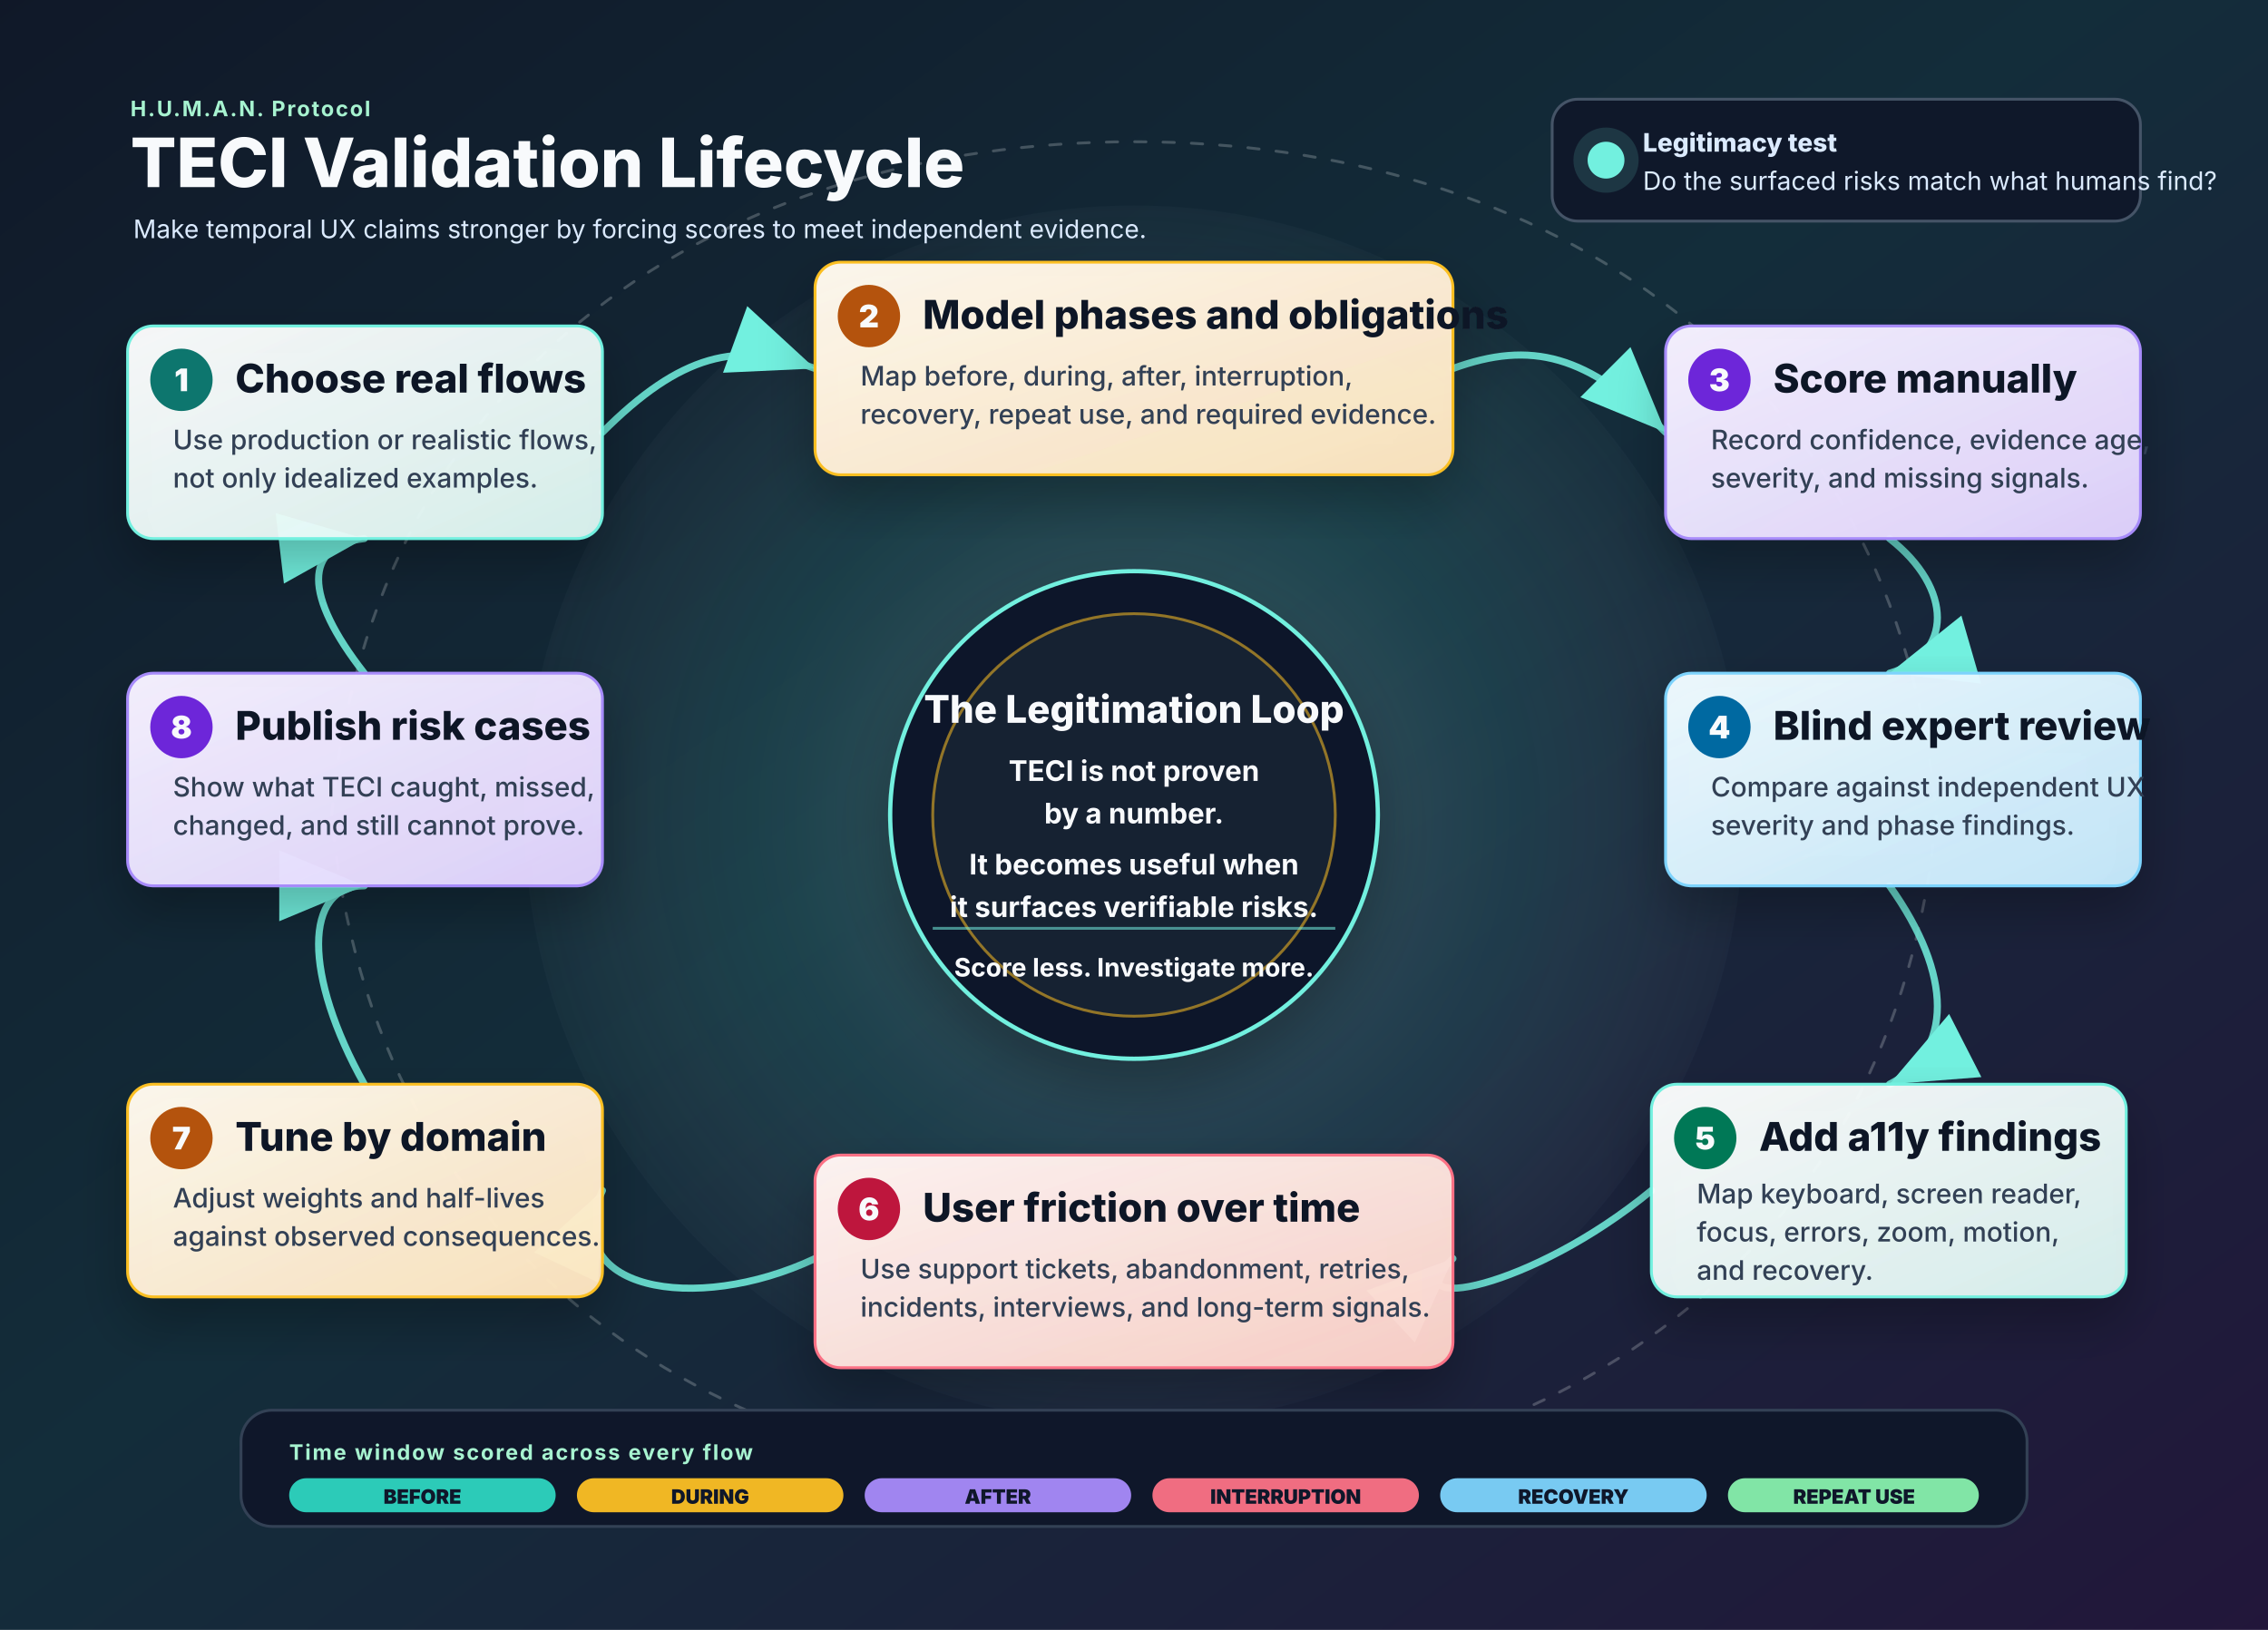
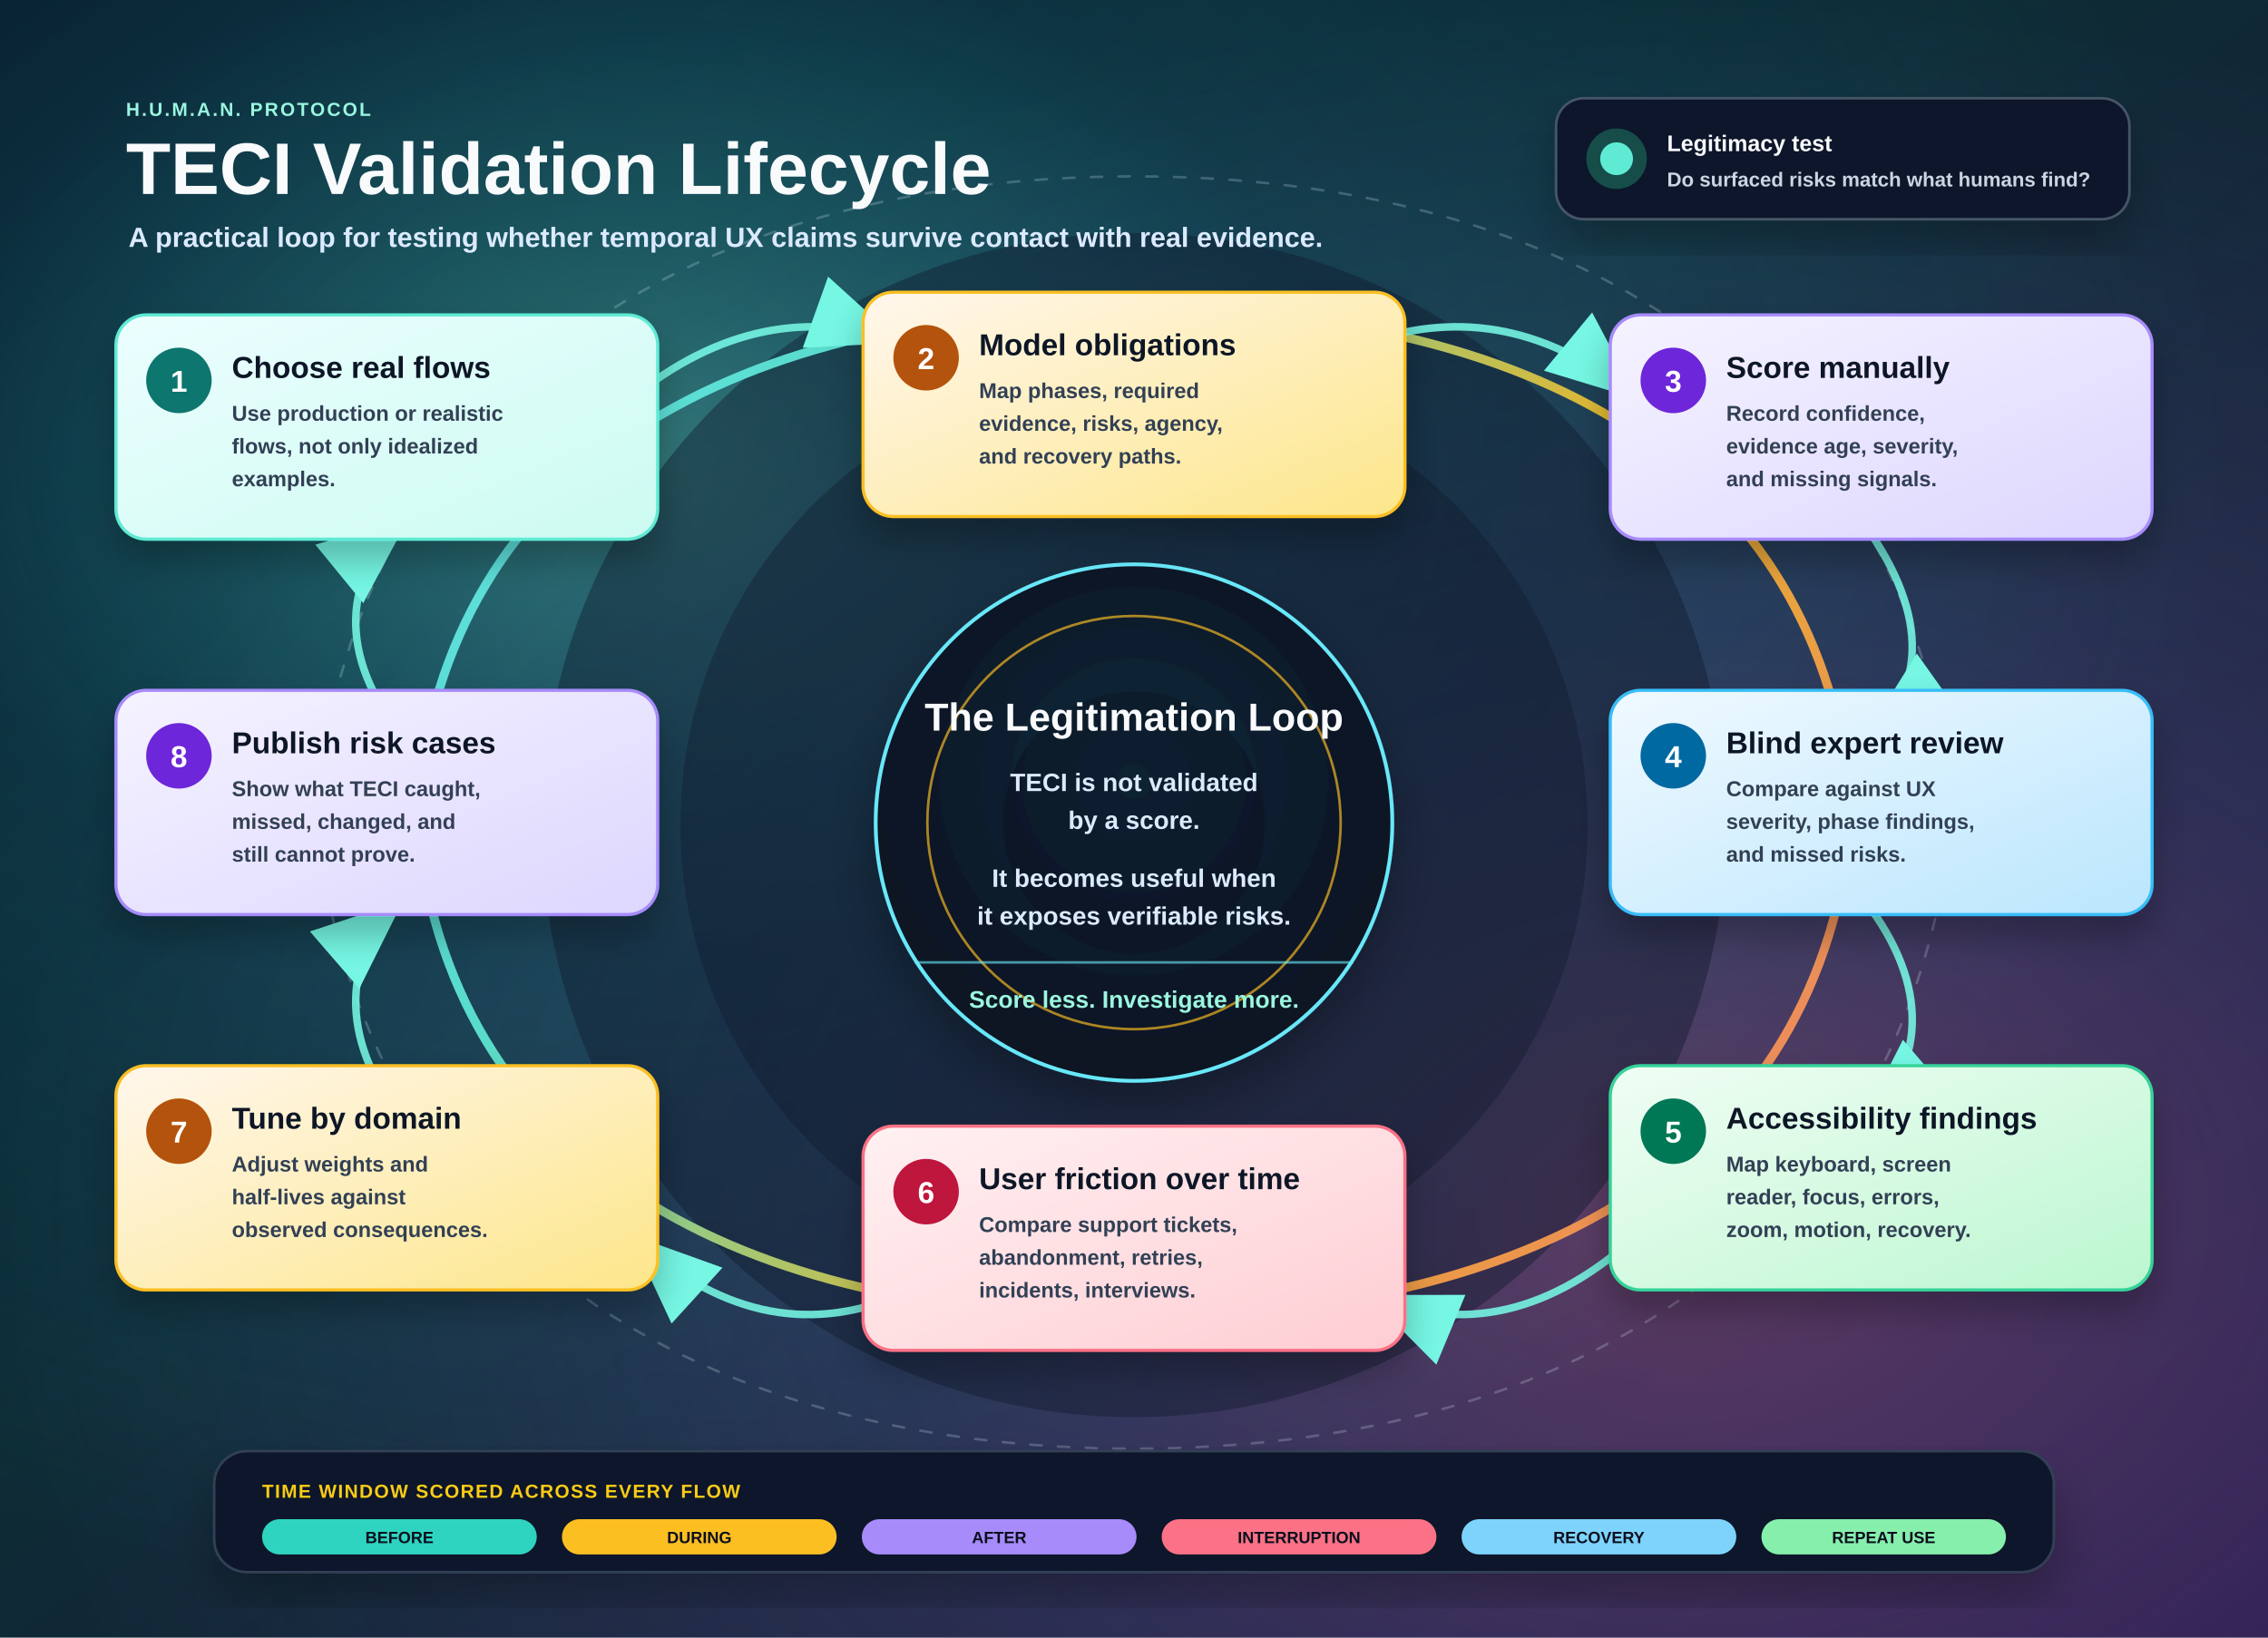
- <svg xmlns="http://www.w3.org/2000/svg" width="1600" height="1150" viewBox="0 0 1600 1150" role="img" aria-labelledby="title desc">
+ <svg xmlns="http://www.w3.org/2000/svg" width="1800" height="1300" viewBox="0 0 1800 1300" role="img" aria-labelledby="title desc">
  <defs>
    <linearGradient id="bg" x1="0" y1="0" x2="1" y2="1">
-       <stop offset="0%" stop-color="#101828" />
-       <stop offset="46%" stop-color="#132d3a" />
-       <stop offset="100%" stop-color="#22163a" />
-     </linearGradient>
-     <radialGradient id="centerGlow" cx="50%" cy="50%" r="55%">
-       <stop offset="0%" stop-color="#f8fafc" stop-opacity="0.24" />
-       <stop offset="58%" stop-color="#58d5c9" stop-opacity="0.12" />
-       <stop offset="100%" stop-color="#f8fafc" stop-opacity="0" />
+       <stop offset="0%" stop-color="#07111f" />
+       <stop offset="44%" stop-color="#0d2b35" />
+       <stop offset="100%" stop-color="#23143c" />
+     </linearGradient>
+     <radialGradient id="auroraA" cx="28%" cy="28%" r="70%">
+       <stop offset="0%" stop-color="#5eead4" stop-opacity="0.42" />
+       <stop offset="45%" stop-color="#22d3ee" stop-opacity="0.12" />
+       <stop offset="100%" stop-color="#22d3ee" stop-opacity="0" />
    </radialGradient>
-     <linearGradient id="cardA" x1="0" y1="0" x2="1" y2="1">
-       <stop offset="0%" stop-color="#ffffff" stop-opacity="0.96" />
-       <stop offset="100%" stop-color="#dff8f4" stop-opacity="0.94" />
-     </linearGradient>
-     <linearGradient id="cardB" x1="0" y1="0" x2="1" y2="1">
-       <stop offset="0%" stop-color="#fffaf0" stop-opacity="0.98" />
-       <stop offset="100%" stop-color="#ffe6bf" stop-opacity="0.96" />
-     </linearGradient>
-     <linearGradient id="cardC" x1="0" y1="0" x2="1" y2="1">
-       <stop offset="0%" stop-color="#f7f2ff" stop-opacity="0.98" />
-       <stop offset="100%" stop-color="#e1d4ff" stop-opacity="0.96" />
-     </linearGradient>
-     <linearGradient id="cardD" x1="0" y1="0" x2="1" y2="1">
-       <stop offset="0%" stop-color="#f0fbff" stop-opacity="0.98" />
-       <stop offset="100%" stop-color="#c8edff" stop-opacity="0.95" />
-     </linearGradient>
-     <linearGradient id="cardE" x1="0" y1="0" x2="1" y2="1">
-       <stop offset="0%" stop-color="#fff6f4" stop-opacity="0.98" />
-       <stop offset="100%" stop-color="#ffd4ca" stop-opacity="0.95" />
-     </linearGradient>
-     <filter id="softShadow" x="-20%" y="-20%" width="140%" height="150%">
-       <feDropShadow dx="0" dy="18" stdDeviation="18" flood-color="#000000" flood-opacity="0.26" />
+     <radialGradient id="auroraB" cx="74%" cy="74%" r="74%">
+       <stop offset="0%" stop-color="#f472b6" stop-opacity="0.32" />
+       <stop offset="48%" stop-color="#a78bfa" stop-opacity="0.14" />
+       <stop offset="100%" stop-color="#a78bfa" stop-opacity="0" />
+     </radialGradient>
+     <radialGradient id="centerFill" cx="50%" cy="42%" r="64%">
+       <stop offset="0%" stop-color="#102a3b" />
+       <stop offset="64%" stop-color="#111827" />
+       <stop offset="100%" stop-color="#0b1220" />
+     </radialGradient>
+     <linearGradient id="orbit" x1="210" y1="190" x2="1590" y2="1110" gradientUnits="userSpaceOnUse">
+       <stop offset="0%" stop-color="#67e8f9" />
+       <stop offset="30%" stop-color="#5eead4" />
+       <stop offset="60%" stop-color="#fbbf24" />
+       <stop offset="100%" stop-color="#fb7185" />
+     </linearGradient>
+     <linearGradient id="card1" x1="0" y1="0" x2="1" y2="1">
+       <stop offset="0%" stop-color="#ecfeff" />
+       <stop offset="100%" stop-color="#ccfbf1" />
+     </linearGradient>
+     <linearGradient id="card2" x1="0" y1="0" x2="1" y2="1">
+       <stop offset="0%" stop-color="#fff7ed" />
+       <stop offset="100%" stop-color="#fde68a" />
+     </linearGradient>
+     <linearGradient id="card3" x1="0" y1="0" x2="1" y2="1">
+       <stop offset="0%" stop-color="#f5f3ff" />
+       <stop offset="100%" stop-color="#ddd6fe" />
+     </linearGradient>
+     <linearGradient id="card4" x1="0" y1="0" x2="1" y2="1">
+       <stop offset="0%" stop-color="#f0f9ff" />
+       <stop offset="100%" stop-color="#bae6fd" />
+     </linearGradient>
+     <linearGradient id="card5" x1="0" y1="0" x2="1" y2="1">
+       <stop offset="0%" stop-color="#f0fdf4" />
+       <stop offset="100%" stop-color="#bbf7d0" />
+     </linearGradient>
+     <linearGradient id="card6" x1="0" y1="0" x2="1" y2="1">
+       <stop offset="0%" stop-color="#fff1f2" />
+       <stop offset="100%" stop-color="#fecdd3" />
+     </linearGradient>
+     <filter id="shadow" x="-20%" y="-25%" width="140%" height="155%">
+       <feDropShadow dx="0" dy="20" stdDeviation="20" flood-color="#000000" flood-opacity="0.30" />
    </filter>
-     <marker id="arrow" markerWidth="18" markerHeight="18" refX="13" refY="6" orient="auto" markerUnits="strokeWidth">
-       <path d="M 1 1 L 13 6 L 1 11 Z" fill="#72f0df" />
+     <filter id="cardShadow" x="-20%" y="-25%" width="140%" height="155%">
+       <feDropShadow dx="0" dy="16" stdDeviation="14" flood-color="#000000" flood-opacity="0.26" />
+     </filter>
+     <marker id="arrow" markerWidth="17" markerHeight="17" refX="13" refY="6" orient="auto" markerUnits="strokeWidth">
+       <path d="M 1 1 L 13 6 L 1 11 Z" fill="#76f7e4" />
    </marker>
    <style>
-       .label {
-         font-family: Inter, ui-sans-serif, system-ui, -apple-system, BlinkMacSystemFont, "Segoe UI", sans-serif;
-         fill: #f8fafc;
-       }
- 
-       .card-title {
-         font-family: Inter, ui-sans-serif, system-ui, -apple-system, BlinkMacSystemFont, "Segoe UI", sans-serif;
-         font-size: 28px;
-         font-weight: 780;
-         fill: #111827;
-         letter-spacing: 0;
-       }
- 
-       .card-body {
-         font-family: Inter, ui-sans-serif, system-ui, -apple-system, BlinkMacSystemFont, "Segoe UI", sans-serif;
-         font-size: 19px;
-         font-weight: 520;
-         fill: #334155;
-         letter-spacing: 0;
-       }
- 
-       .small {
-         font-family: Inter, ui-sans-serif, system-ui, -apple-system, BlinkMacSystemFont, "Segoe UI", sans-serif;
-         font-size: 18px;
-         fill: #dbeafe;
-         letter-spacing: 0;
-       }
- 
-       .micro {
-         font-family: Inter, ui-sans-serif, system-ui, -apple-system, BlinkMacSystemFont, "Segoe UI", sans-serif;
+       .sans {
+         font-family: Arial, Helvetica, sans-serif;
+       }
+ 
+       .eyebrow {
+         font-family: Arial, Helvetica, sans-serif;
        font-size: 15px;
        font-weight: 700;
-         letter-spacing: 0.08em;
-         fill: #a7f3d0;
+         letter-spacing: 1.6px;
+         fill: #9af7df;
+       }
+ 
+       .hero {
+         font-family: Arial, Helvetica, sans-serif;
+         font-size: 58px;
+         font-weight: 800;
+         letter-spacing: 0;
+         fill: #f8fafc;
+       }
+ 
+       .subtitle {
+         font-family: Arial, Helvetica, sans-serif;
+         font-size: 22px;
+         font-weight: 600;
+         fill: #dbeafe;
+       }
+ 
+       .card-title {
+         font-family: Arial, Helvetica, sans-serif;
+         font-size: 24px;
+         font-weight: 800;
+         letter-spacing: 0;
+         fill: #101827;
+       }
+ 
+       .card-body {
+         font-family: Arial, Helvetica, sans-serif;
+         font-size: 17px;
+         font-weight: 600;
+         letter-spacing: 0;
+         fill: #334155;
+       }
+ 
+       .center-title {
+         font-family: Arial, Helvetica, sans-serif;
+         font-size: 31px;
+         font-weight: 800;
+         fill: #f8fafc;
+       }
+ 
+       .center-body {
+         font-family: Arial, Helvetica, sans-serif;
+         font-size: 20px;
+         font-weight: 700;
+         fill: #dbeafe;
+       }
+ 
+       .number {
+         font-family: Arial, Helvetica, sans-serif;
+         font-size: 24px;
+         font-weight: 900;
+         fill: #ffffff;
      }

      .connector {
        fill: none;
-         stroke: #72f0df;
-         stroke-width: 5;
+         stroke: #76f7e4;
+         stroke-width: 6;
        stroke-linecap: round;
        stroke-linejoin: round;
-         stroke-opacity: 0.86;
+         stroke-opacity: 0.88;
        marker-end: url(#arrow);
      }

-       .connector-soft {
+       .soft-ring {
        fill: none;
-         stroke: #f8fafc;
+         stroke: #e0f2fe;
        stroke-width: 2;
-         stroke-dasharray: 8 12;
+         stroke-dasharray: 9 13;
        stroke-linecap: round;
        stroke-opacity: 0.22;
      }
    </style>
  </defs>
-   <rect width="1600" height="1150" fill="url(#bg)" />
-   <circle cx="800" cy="575" r="430" fill="url(#centerGlow)" />
-   <path d="M 234 575 C 262 260, 510 100, 800 100 C 1090 100, 1338 260, 1366 575 C 1338 890, 1090 1050, 800 1050 C 510 1050, 262 890, 234 575 Z" class="connector-soft" />
-   <path d="M 425 305 C 480 250, 520 240, 575 260" class="connector" />
-   <path d="M 1025 260 C 1080 240, 1120 250, 1175 305" class="connector" />
-   <path d="M 1333 380 C 1378 415, 1378 462, 1333 475" class="connector" />
-   <path d="M 1333 625 C 1378 688, 1378 742, 1333 765" class="connector" />
-   <path d="M 1165 840 C 1080 910, 982 928, 1025 888" class="connector" />
-   <path d="M 575 888 C 490 928, 392 910, 425 840" class="connector" />
-   <path d="M 257 765 C 214 688, 214 625, 257 625" class="connector" />
-   <path d="M 257 475 C 214 420, 214 385, 257 380" class="connector" />
-   <text x="92" y="82" class="micro">H.U.M.A.N. Protocol</text>
-   <text x="92" y="132" class="label" font-size="48" font-weight="820" letter-spacing="0">TECI Validation Lifecycle</text>
-   <text x="94" y="168" class="small">Make temporal UX claims stronger by forcing scores to meet independent evidence.</text>
-   <g transform="translate(580 405)" filter="url(#softShadow)">
-     <circle cx="220" cy="170" r="172" fill="#0f172a" stroke="#72f0df" stroke-width="3" />
-     <circle cx="220" cy="170" r="142" fill="#162032" stroke="#fbbf24" stroke-width="2" stroke-opacity="0.55" />
-     <text x="220" y="105" text-anchor="middle" class="label" font-size="27" font-weight="820">The Legitimation Loop</text>
-     <text x="220" y="146" text-anchor="middle" class="label" font-size="20" font-weight="660" fill="#e0f2fe">TECI is not proven</text>
-     <text x="220" y="176" text-anchor="middle" class="label" font-size="20" font-weight="660" fill="#e0f2fe">by a number.</text>
-     <text x="220" y="212" text-anchor="middle" class="label" font-size="20" font-weight="660" fill="#e0f2fe">It becomes useful when</text>
-     <text x="220" y="242" text-anchor="middle" class="label" font-size="20" font-weight="660" fill="#e0f2fe">it surfaces verifiable risks.</text>
-     <line x1="78" y1="250" x2="362" y2="250" stroke="#72f0df" stroke-width="2" stroke-opacity="0.55" />
-     <text x="220" y="284" text-anchor="middle" class="label" font-size="18" font-weight="720" fill="#a7f3d0">Score less. Investigate more.</text>
-   </g>
-   <g transform="translate(90 230)" filter="url(#softShadow)">
-     <rect width="335" height="150" rx="18" fill="url(#cardA)" stroke="#72f0df" stroke-width="2" />
-     <circle cx="38" cy="38" r="22" fill="#0f766e" />
-     <text x="38" y="46" text-anchor="middle" class="label" font-size="22" font-weight="850">1</text>
-     <text x="76" y="47" class="card-title">Choose real flows</text>
-     <text x="32" y="87" class="card-body">Use production or realistic flows,</text>
-     <text x="32" y="114" class="card-body">not only idealized examples.</text>
-   </g>
-   <g transform="translate(575 185)" filter="url(#softShadow)">
-     <rect width="450" height="150" rx="18" fill="url(#cardB)" stroke="#fbbf24" stroke-width="2" />
-     <circle cx="38" cy="38" r="22" fill="#b45309" />
-     <text x="38" y="46" text-anchor="middle" class="label" font-size="22" font-weight="850">2</text>
-     <text x="76" y="47" class="card-title">Model phases and obligations</text>
-     <text x="32" y="87" class="card-body">Map before, during, after, interruption,</text>
-     <text x="32" y="114" class="card-body">recovery, repeat use, and required evidence.</text>
-   </g>
-   <g transform="translate(1175 230)" filter="url(#softShadow)">
-     <rect width="335" height="150" rx="18" fill="url(#cardC)" stroke="#a78bfa" stroke-width="2" />
-     <circle cx="38" cy="38" r="22" fill="#6d28d9" />
-     <text x="38" y="46" text-anchor="middle" class="label" font-size="22" font-weight="850">3</text>
-     <text x="76" y="47" class="card-title">Score manually</text>
-     <text x="32" y="87" class="card-body">Record confidence, evidence age,</text>
-     <text x="32" y="114" class="card-body">severity, and missing signals.</text>
-   </g>
-   <g transform="translate(1175 475)" filter="url(#softShadow)">
-     <rect width="335" height="150" rx="18" fill="url(#cardD)" stroke="#7dd3fc" stroke-width="2" />
-     <circle cx="38" cy="38" r="22" fill="#0369a1" />
-     <text x="38" y="46" text-anchor="middle" class="label" font-size="22" font-weight="850">4</text>
-     <text x="76" y="47" class="card-title">Blind expert review</text>
-     <text x="32" y="87" class="card-body">Compare against independent UX</text>
-     <text x="32" y="114" class="card-body">severity and phase findings.</text>
-   </g>
-   <g transform="translate(1165 765)" filter="url(#softShadow)">
-     <rect width="335" height="150" rx="18" fill="url(#cardA)" stroke="#72f0df" stroke-width="2" />
-     <circle cx="38" cy="38" r="22" fill="#047857" />
-     <text x="38" y="46" text-anchor="middle" class="label" font-size="22" font-weight="850">5</text>
-     <text x="76" y="47" class="card-title">Add a11y findings</text>
-     <text x="32" y="84" class="card-body">Map keyboard, screen reader,</text>
-     <text x="32" y="111" class="card-body">focus, errors, zoom, motion,</text>
-     <text x="32" y="138" class="card-body">and recovery.</text>
-   </g>
-   <g transform="translate(575 815)" filter="url(#softShadow)">
-     <rect width="450" height="150" rx="18" fill="url(#cardE)" stroke="#fb7185" stroke-width="2" />
-     <circle cx="38" cy="38" r="22" fill="#be123c" />
-     <text x="38" y="46" text-anchor="middle" class="label" font-size="22" font-weight="850">6</text>
-     <text x="76" y="47" class="card-title">User friction over time</text>
-     <text x="32" y="87" class="card-body">Use support tickets, abandonment, retries,</text>
-     <text x="32" y="114" class="card-body">incidents, interviews, and long-term signals.</text>
-   </g>
-   <g transform="translate(90 765)" filter="url(#softShadow)">
-     <rect width="335" height="150" rx="18" fill="url(#cardB)" stroke="#fbbf24" stroke-width="2" />
-     <circle cx="38" cy="38" r="22" fill="#b45309" />
-     <text x="38" y="46" text-anchor="middle" class="label" font-size="22" font-weight="850">7</text>
-     <text x="76" y="47" class="card-title">Tune by domain</text>
-     <text x="32" y="87" class="card-body">Adjust weights and half-lives</text>
-     <text x="32" y="114" class="card-body">against observed consequences.</text>
-   </g>
-   <g transform="translate(90 475)" filter="url(#softShadow)">
-     <rect width="335" height="150" rx="18" fill="url(#cardC)" stroke="#a78bfa" stroke-width="2" />
-     <circle cx="38" cy="38" r="22" fill="#6d28d9" />
-     <text x="38" y="46" text-anchor="middle" class="label" font-size="22" font-weight="850">8</text>
-     <text x="76" y="47" class="card-title">Publish risk cases</text>
-     <text x="32" y="87" class="card-body">Show what TECI caught, missed,</text>
-     <text x="32" y="114" class="card-body">changed, and still cannot prove.</text>
-   </g>
-   <g transform="translate(170 995)">
-     <rect width="1260" height="82" rx="22" fill="#0f172a" stroke="#334155" stroke-width="2" />
-     <text x="34" y="35" class="micro" fill="#fbbf24">Time window scored across every flow</text>
-     <g transform="translate(34 48)">
-       <rect x="0" y="0" width="188" height="24" rx="12" fill="#2dd4bf" opacity="0.95" />
-       <rect x="203" y="0" width="188" height="24" rx="12" fill="#fbbf24" opacity="0.95" />
-       <rect x="406" y="0" width="188" height="24" rx="12" fill="#a78bfa" opacity="0.95" />
-       <rect x="609" y="0" width="188" height="24" rx="12" fill="#fb7185" opacity="0.95" />
-       <rect x="812" y="0" width="188" height="24" rx="12" fill="#7dd3fc" opacity="0.95" />
-       <rect x="1015" y="0" width="177" height="24" rx="12" fill="#86efac" opacity="0.95" />
-       <text x="94" y="18" text-anchor="middle" font-size="14" font-weight="850" fill="#0f172a" font-family="Inter, ui-sans-serif, system-ui">BEFORE</text>
-       <text x="297" y="18" text-anchor="middle" font-size="14" font-weight="850" fill="#0f172a" font-family="Inter, ui-sans-serif, system-ui">DURING</text>
-       <text x="500" y="18" text-anchor="middle" font-size="14" font-weight="850" fill="#0f172a" font-family="Inter, ui-sans-serif, system-ui">AFTER</text>
-       <text x="703" y="18" text-anchor="middle" font-size="14" font-weight="850" fill="#0f172a" font-family="Inter, ui-sans-serif, system-ui">INTERRUPTION</text>
-       <text x="906" y="18" text-anchor="middle" font-size="14" font-weight="850" fill="#0f172a" font-family="Inter, ui-sans-serif, system-ui">RECOVERY</text>
-       <text x="1104" y="18" text-anchor="middle" font-size="14" font-weight="850" fill="#0f172a" font-family="Inter, ui-sans-serif, system-ui">REPEAT USE</text>
+   <rect width="1800" height="1300" fill="url(#bg)" />
+   <rect width="1800" height="1300" fill="url(#auroraA)" />
+   <rect width="1800" height="1300" fill="url(#auroraB)" />
+   <circle cx="900" cy="655" r="470" fill="#0f172a" opacity="0.42" />
+   <circle cx="900" cy="655" r="360" fill="#0f172a" opacity="0.36" />
+   <text x="100" y="92" class="eyebrow">H.U.M.A.N. PROTOCOL</text>
+   <text x="100" y="154" class="hero">TECI Validation Lifecycle</text>
+   <text x="102" y="196" class="subtitle">A practical loop for testing whether temporal UX claims survive contact with real evidence.</text>
+   <g transform="translate(1235 78)" filter="url(#shadow)">
+     <rect width="455" height="96" rx="22" fill="#0f172a" stroke="#475569" stroke-width="2" />
+     <circle cx="48" cy="48" r="24" fill="#134e4a" />
+     <circle cx="48" cy="48" r="13" fill="#5eead4" />
+     <text x="88" y="42" class="sans" font-size="18" font-weight="800" fill="#f8fafc">Legitimacy test</text>
+     <text x="88" y="70" class="sans" font-size="16" font-weight="650" fill="#cbd5e1">Do surfaced risks match what humans find?</text>
+   </g>
+   <path d="M 250 645 C 286 296, 562 140, 900 140 C 1238 140, 1514 296, 1550 645 C 1514 994, 1238 1150, 900 1150 C 562 1150, 286 994, 250 645 Z" class="soft-ring" />
+   <path d="M 330 645 C 354 364, 590 245, 900 245 C 1210 245, 1446 364, 1470 645 C 1446 926, 1210 1045, 900 1045 C 590 1045, 354 926, 330 645 Z" fill="none" stroke="url(#orbit)" stroke-width="7" stroke-linecap="round" stroke-opacity="0.92" />
+   <path d="M 500 317 C 570 260, 642 246, 715 272" class="connector" />
+   <path d="M 1085 272 C 1160 246, 1231 260, 1300 317" class="connector" />
+   <path d="M 1475 410 C 1530 482, 1532 548, 1480 585" class="connector" />
+   <path d="M 1480 715 C 1532 782, 1530 848, 1475 895" class="connector" />
+   <path d="M 1300 980 C 1232 1042, 1162 1060, 1085 1028" class="connector" />
+   <path d="M 715 1028 C 638 1060, 568 1042, 500 980" class="connector" />
+   <path d="M 325 895 C 270 832, 268 760, 320 715" class="connector" />
+   <path d="M 320 585 C 268 522, 270 455, 325 410" class="connector" />
+   <g transform="translate(650 438)" filter="url(#shadow)">
+     <circle cx="250" cy="215" r="205" fill="url(#centerFill)" stroke="#67e8f9" stroke-width="3" />
+     <circle cx="250" cy="215" r="164" fill="none" stroke="#fbbf24" stroke-width="2" stroke-opacity="0.66" />
+     <circle cx="250" cy="215" r="104" fill="#020617" opacity="0.28" />
+     <text x="250" y="142" text-anchor="middle" class="center-title">The Legitimation Loop</text>
+     <text x="250" y="190" text-anchor="middle" class="center-body">TECI is not validated</text>
+     <text x="250" y="220" text-anchor="middle" class="center-body">by a score.</text>
+     <text x="250" y="266" text-anchor="middle" class="center-body">It becomes useful when</text>
+     <text x="250" y="296" text-anchor="middle" class="center-body">it exposes verifiable risks.</text>
+     <line x1="76" y1="326" x2="424" y2="326" stroke="#67e8f9" stroke-width="2" stroke-opacity="0.62" />
+     <text x="250" y="362" text-anchor="middle" class="sans" font-size="19" font-weight="800" fill="#9af7df">Score less. Investigate more.</text>
+   </g>
+   <g transform="translate(92 250)" filter="url(#cardShadow)">
+     <rect width="430" height="178" rx="24" fill="url(#card1)" stroke="#5eead4" stroke-width="2.5" />
+     <circle cx="50" cy="52" r="26" fill="#0f766e" />
+     <text x="50" y="61" text-anchor="middle" class="number">1</text>
+     <text x="92" y="50" class="card-title">Choose real flows</text>
+     <text x="92" y="84" class="card-body">Use production or realistic</text>
+     <text x="92" y="110" class="card-body">flows, not only idealized</text>
+     <text x="92" y="136" class="card-body">examples.</text>
+   </g>
+   <g transform="translate(685 232)" filter="url(#cardShadow)">
+     <rect width="430" height="178" rx="24" fill="url(#card2)" stroke="#fbbf24" stroke-width="2.5" />
+     <circle cx="50" cy="52" r="26" fill="#b45309" />
+     <text x="50" y="61" text-anchor="middle" class="number">2</text>
+     <text x="92" y="50" class="card-title">Model obligations</text>
+     <text x="92" y="84" class="card-body">Map phases, required</text>
+     <text x="92" y="110" class="card-body">evidence, risks, agency,</text>
+     <text x="92" y="136" class="card-body">and recovery paths.</text>
+   </g>
+   <g transform="translate(1278 250)" filter="url(#cardShadow)">
+     <rect width="430" height="178" rx="24" fill="url(#card3)" stroke="#a78bfa" stroke-width="2.5" />
+     <circle cx="50" cy="52" r="26" fill="#6d28d9" />
+     <text x="50" y="61" text-anchor="middle" class="number">3</text>
+     <text x="92" y="50" class="card-title">Score manually</text>
+     <text x="92" y="84" class="card-body">Record confidence,</text>
+     <text x="92" y="110" class="card-body">evidence age, severity,</text>
+     <text x="92" y="136" class="card-body">and missing signals.</text>
+   </g>
+   <g transform="translate(1278 548)" filter="url(#cardShadow)">
+     <rect width="430" height="178" rx="24" fill="url(#card4)" stroke="#38bdf8" stroke-width="2.5" />
+     <circle cx="50" cy="52" r="26" fill="#0369a1" />
+     <text x="50" y="61" text-anchor="middle" class="number">4</text>
+     <text x="92" y="50" class="card-title">Blind expert review</text>
+     <text x="92" y="84" class="card-body">Compare against UX</text>
+     <text x="92" y="110" class="card-body">severity, phase findings,</text>
+     <text x="92" y="136" class="card-body">and missed risks.</text>
+   </g>
+   <g transform="translate(1278 846)" filter="url(#cardShadow)">
+     <rect width="430" height="178" rx="24" fill="url(#card5)" stroke="#34d399" stroke-width="2.5" />
+     <circle cx="50" cy="52" r="26" fill="#047857" />
+     <text x="50" y="61" text-anchor="middle" class="number">5</text>
+     <text x="92" y="50" class="card-title">Accessibility findings</text>
+     <text x="92" y="84" class="card-body">Map keyboard, screen</text>
+     <text x="92" y="110" class="card-body">reader, focus, errors,</text>
+     <text x="92" y="136" class="card-body">zoom, motion, recovery.</text>
+   </g>
+   <g transform="translate(685 894)" filter="url(#cardShadow)">
+     <rect width="430" height="178" rx="24" fill="url(#card6)" stroke="#fb7185" stroke-width="2.5" />
+     <circle cx="50" cy="52" r="26" fill="#be123c" />
+     <text x="50" y="61" text-anchor="middle" class="number">6</text>
+     <text x="92" y="50" class="card-title">User friction over time</text>
+     <text x="92" y="84" class="card-body">Compare support tickets,</text>
+     <text x="92" y="110" class="card-body">abandonment, retries,</text>
+     <text x="92" y="136" class="card-body">incidents, interviews.</text>
+   </g>
+   <g transform="translate(92 846)" filter="url(#cardShadow)">
+     <rect width="430" height="178" rx="24" fill="url(#card2)" stroke="#fbbf24" stroke-width="2.5" />
+     <circle cx="50" cy="52" r="26" fill="#b45309" />
+     <text x="50" y="61" text-anchor="middle" class="number">7</text>
+     <text x="92" y="50" class="card-title">Tune by domain</text>
+     <text x="92" y="84" class="card-body">Adjust weights and</text>
+     <text x="92" y="110" class="card-body">half-lives against</text>
+     <text x="92" y="136" class="card-body">observed consequences.</text>
+   </g>
+   <g transform="translate(92 548)" filter="url(#cardShadow)">
+     <rect width="430" height="178" rx="24" fill="url(#card3)" stroke="#a78bfa" stroke-width="2.5" />
+     <circle cx="50" cy="52" r="26" fill="#6d28d9" />
+     <text x="50" y="61" text-anchor="middle" class="number">8</text>
+     <text x="92" y="50" class="card-title">Publish risk cases</text>
+     <text x="92" y="84" class="card-body">Show what TECI caught,</text>
+     <text x="92" y="110" class="card-body">missed, changed, and</text>
+     <text x="92" y="136" class="card-body">still cannot prove.</text>
+   </g>
+   <g transform="translate(170 1152)" filter="url(#shadow)">
+     <rect width="1460" height="96" rx="26" fill="#0f172a" stroke="#334155" stroke-width="2" />
+     <text x="38" y="37" class="sans" font-size="15" font-weight="800" letter-spacing="1px" fill="#facc15">TIME WINDOW SCORED ACROSS EVERY FLOW</text>
+     <g transform="translate(38 54)">
+       <rect x="0" y="0" width="218" height="28" rx="14" fill="#2dd4bf" />
+       <rect x="238" y="0" width="218" height="28" rx="14" fill="#fbbf24" />
+       <rect x="476" y="0" width="218" height="28" rx="14" fill="#a78bfa" />
+       <rect x="714" y="0" width="218" height="28" rx="14" fill="#fb7185" />
+       <rect x="952" y="0" width="218" height="28" rx="14" fill="#7dd3fc" />
+       <rect x="1190" y="0" width="194" height="28" rx="14" fill="#86efac" />
+       <text x="109" y="19" text-anchor="middle" class="sans" font-size="13" font-weight="900" fill="#07111f">BEFORE</text>
+       <text x="347" y="19" text-anchor="middle" class="sans" font-size="13" font-weight="900" fill="#07111f">DURING</text>
+       <text x="585" y="19" text-anchor="middle" class="sans" font-size="13" font-weight="900" fill="#07111f">AFTER</text>
+       <text x="823" y="19" text-anchor="middle" class="sans" font-size="13" font-weight="900" fill="#07111f">INTERRUPTION</text>
+       <text x="1061" y="19" text-anchor="middle" class="sans" font-size="13" font-weight="900" fill="#07111f">RECOVERY</text>
+       <text x="1287" y="19" text-anchor="middle" class="sans" font-size="13" font-weight="900" fill="#07111f">REPEAT USE</text>
    </g>
  </g>
-   <g transform="translate(1095 70)">
-     <rect width="415" height="86" rx="18" fill="#0f172a" stroke="#475569" stroke-width="2" opacity="0.96" />
-     <circle cx="38" cy="43" r="13" fill="#72f0df" />
-     <circle cx="38" cy="43" r="23" fill="#72f0df" opacity="0.14" />
-     <text x="64" y="37" class="small" font-weight="780">Legitimacy test</text>
-     <text x="64" y="64" class="small" font-size="16" fill="#cbd5e1">Do the surfaced risks match what humans find?</text>
-   </g>
</svg>
